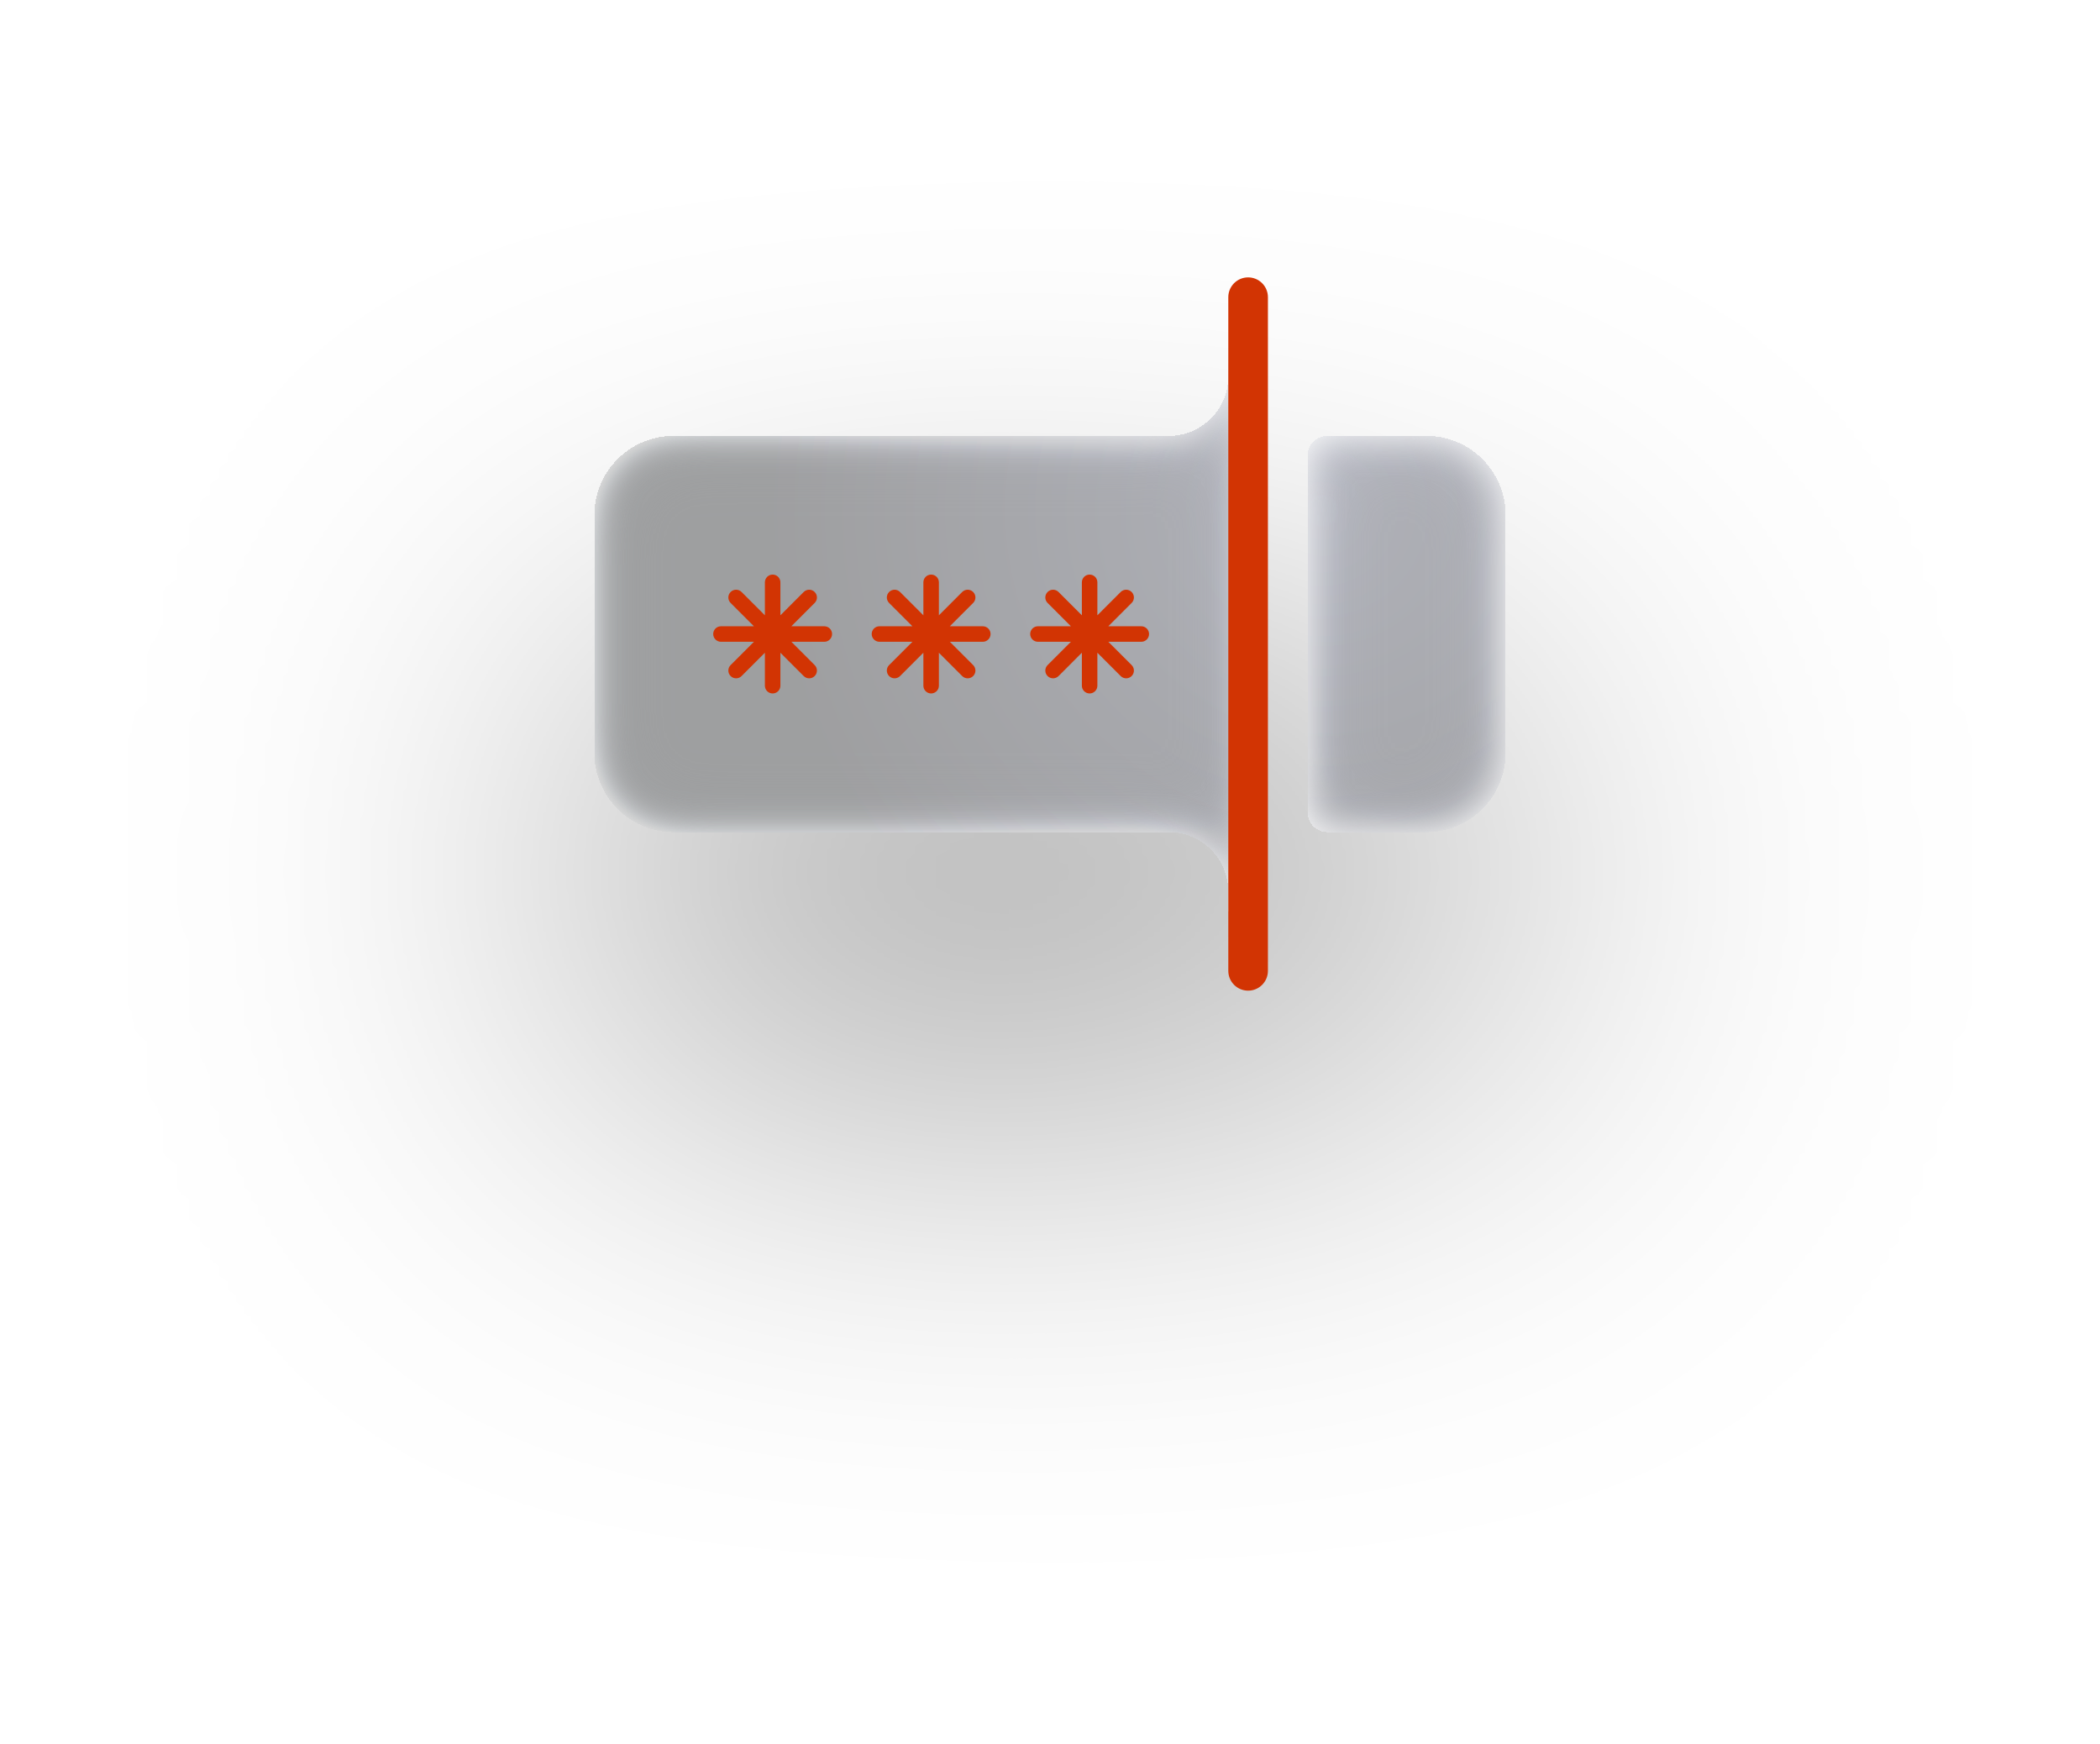
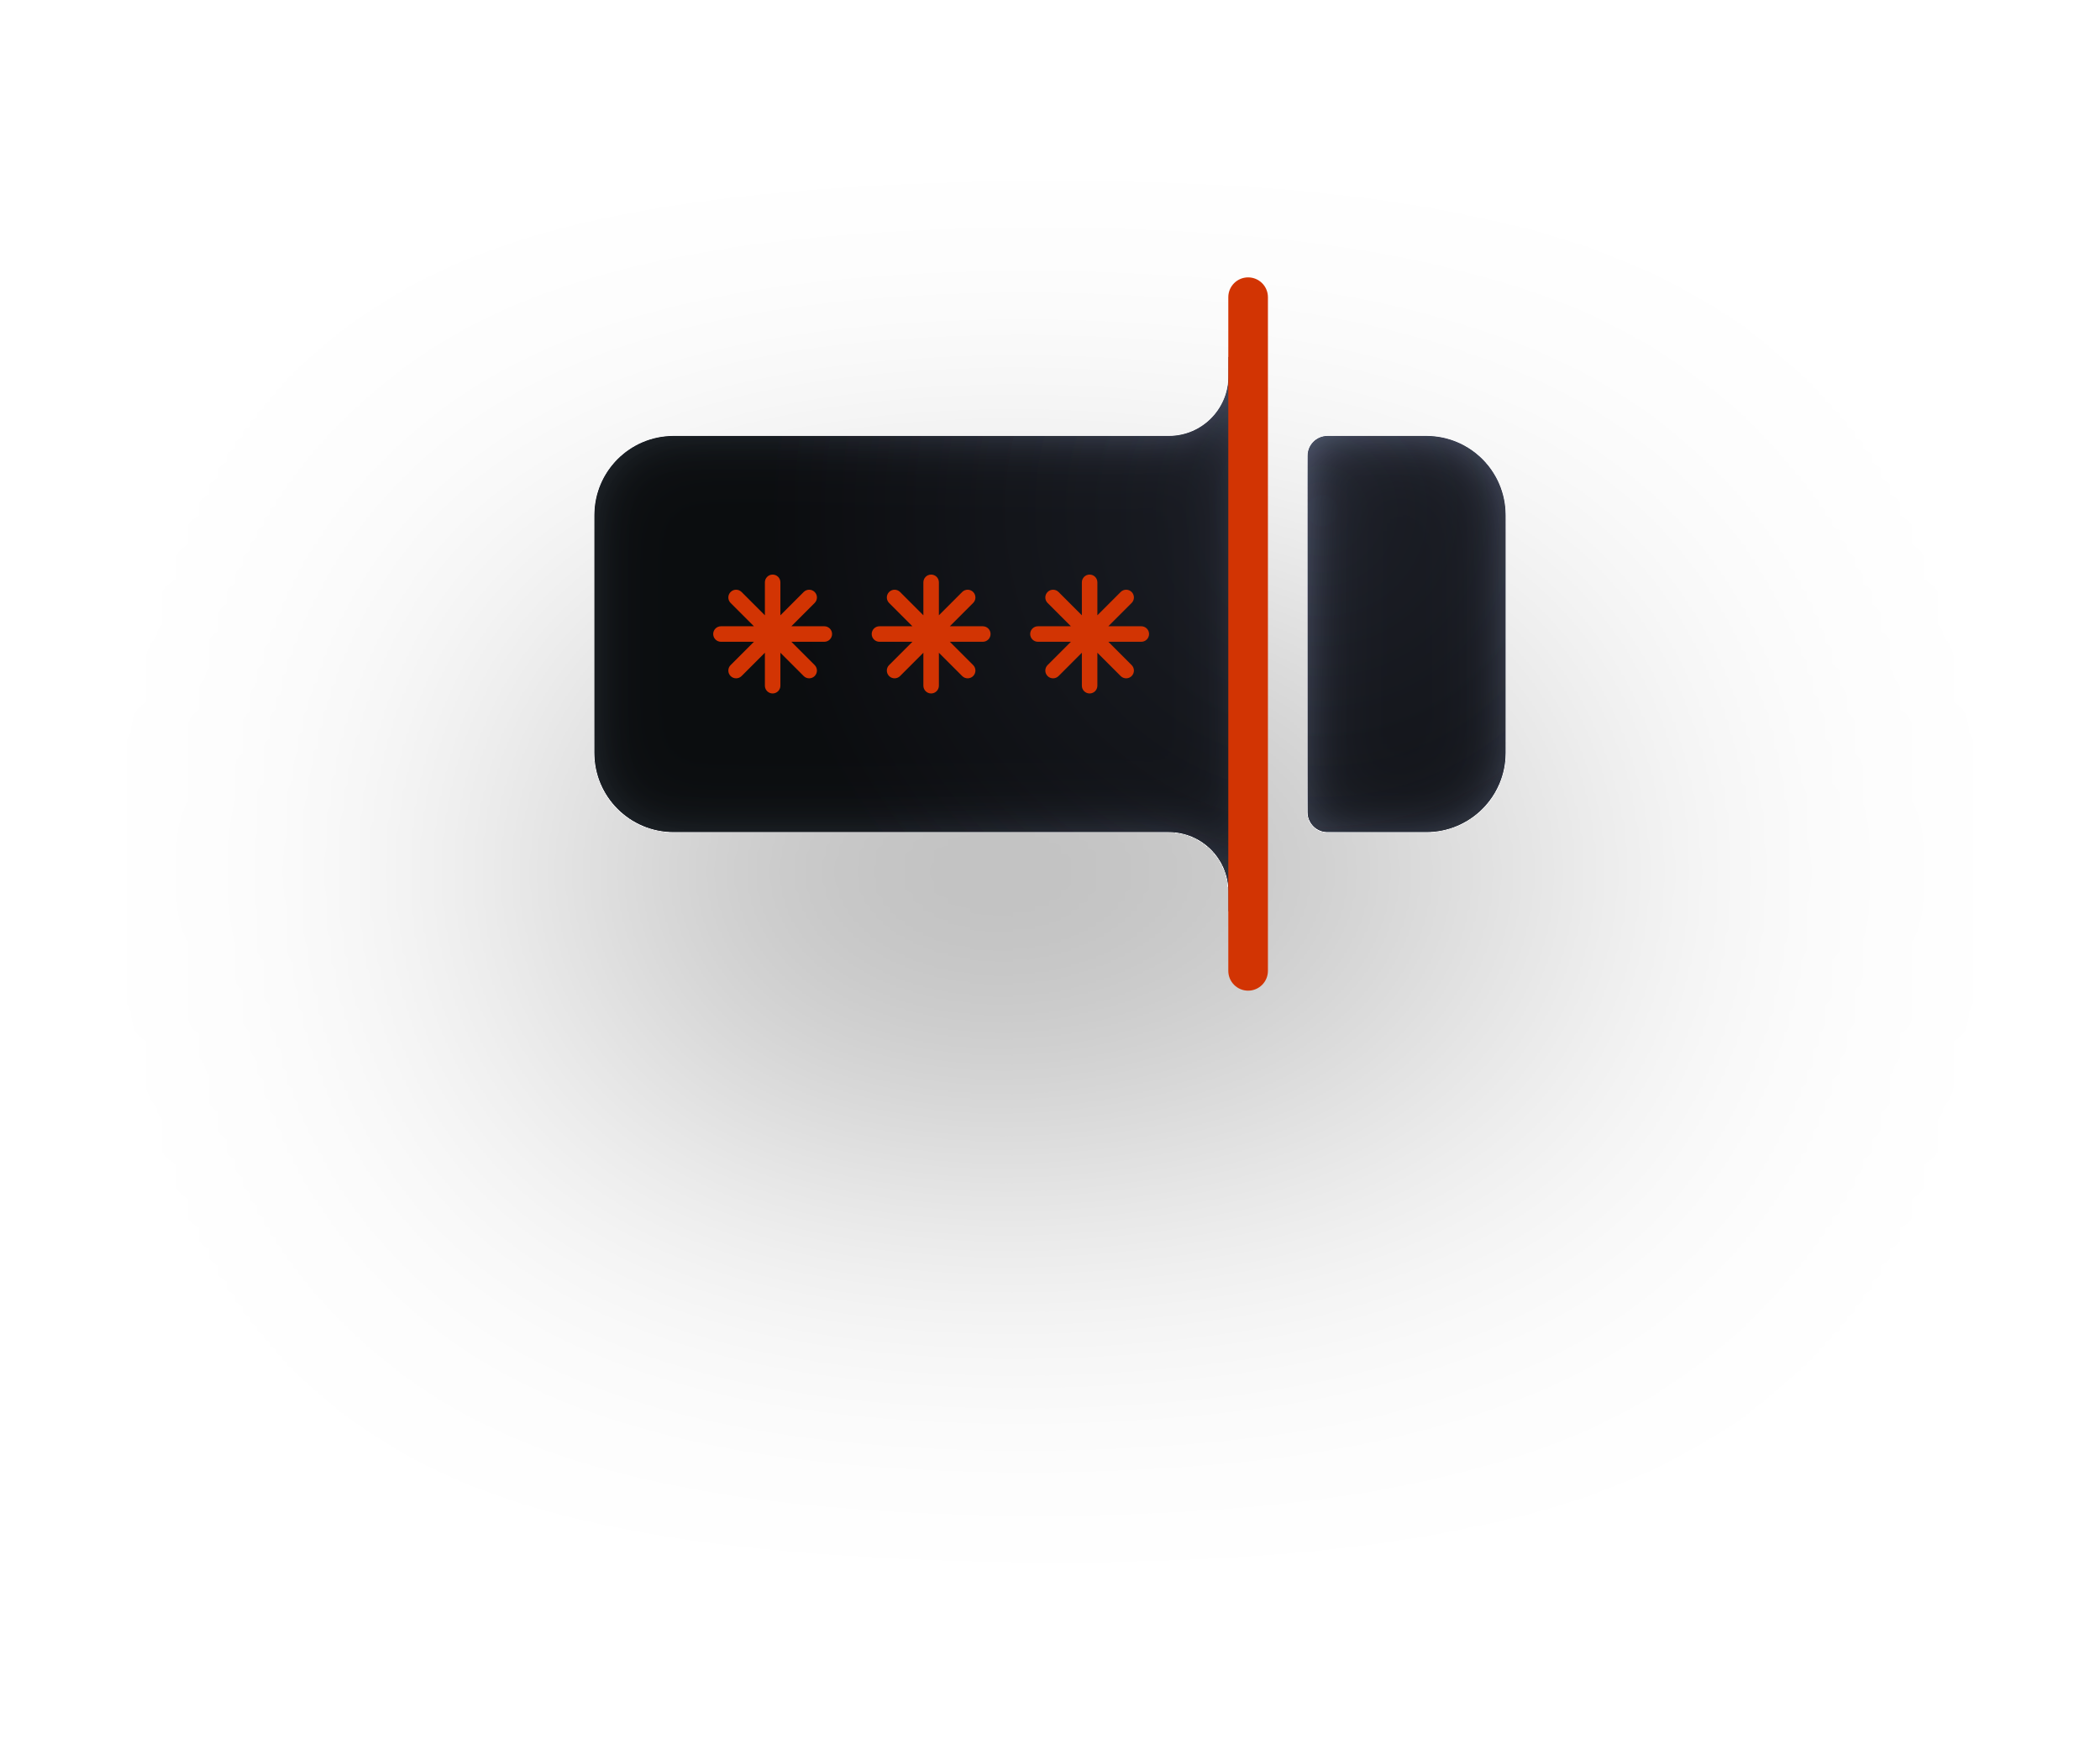
<svg xmlns="http://www.w3.org/2000/svg" width="212" height="176" viewBox="0 0 212 176" fill="none">
  <g filter="url(#filter0_dii_2634_20474)">
-     <path d="M124 36H126V92H124V90C124 86.686 121.314 84 118 84H68C63.582 84 60 80.418 60 76V52C60 47.582 63.582 44 68 44H118C121.314 44 124 41.314 124 38V36Z" fill="url(#paint0_radial_2634_20474)" fill-opacity="0.4" shape-rendering="crispEdges" />
-     <path d="M134 44C132.895 44 132 44.895 132 46V82C132 83.105 132.895 84 134 84H144C148.418 84 152 80.418 152 76V52C152 47.582 148.418 44 144 44H134Z" fill="url(#paint1_radial_2634_20474)" fill-opacity="0.4" shape-rendering="crispEdges" />
+     <path d="M124 36H126V92H124V90C124 86.686 121.314 84 118 84H68C63.582 84 60 80.418 60 76V52C60 47.582 63.582 44 68 44H118C121.314 44 124 41.314 124 38V36Z" fill="#0A0B0E" />
+     <path d="M124 36H126V92H124V90C124 86.686 121.314 84 118 84H68C63.582 84 60 80.418 60 76V52C60 47.582 63.582 44 68 44H118C121.314 44 124 41.314 124 38V36Z" fill="url(#paint0_radial_2634_20474)" fill-opacity="0.4" />
+     <path d="M134 44C132.895 44 132 44.895 132 46V82C132 83.105 132.895 84 134 84H144C148.418 84 152 80.418 152 76V52C152 47.582 148.418 44 144 44H134Z" fill="#0A0B0E" />
+     <path d="M134 44C132.895 44 132 44.895 132 46V82C132 83.105 132.895 84 134 84H144C148.418 84 152 80.418 152 76V52C152 47.582 148.418 44 144 44H134Z" fill="url(#paint1_radial_2634_20474)" fill-opacity="0.4" />
  </g>
  <path d="M78.783 58.783C78.783 58.35 78.432 58 78 58C77.568 58 77.217 58.35 77.217 58.783V62.111L74.864 59.758C74.558 59.452 74.062 59.452 73.757 59.758C73.451 60.063 73.451 60.559 73.757 60.864L76.11 63.217H72.783C72.35 63.217 72 63.568 72 64C72 64.432 72.35 64.783 72.783 64.783H76.11L73.757 67.136C73.451 67.442 73.451 67.937 73.757 68.243C74.063 68.548 74.558 68.548 74.864 68.243L77.217 65.889V69.217C77.217 69.65 77.568 70 78 70C78.432 70 78.783 69.65 78.783 69.217V65.89L81.135 68.243C81.441 68.548 81.936 68.548 82.242 68.243C82.548 67.937 82.548 67.442 82.242 67.136L79.889 64.783H83.217C83.65 64.783 84 64.432 84 64C84 63.568 83.65 63.217 83.217 63.217H79.889L82.242 60.864C82.548 60.559 82.548 60.063 82.242 59.757C81.937 59.452 81.441 59.452 81.135 59.757L78.783 62.11V58.783Z" fill="#D23403" />
  <path d="M94.783 58.783C94.783 58.35 94.432 58 94 58C93.568 58 93.217 58.35 93.217 58.783V62.111L90.864 59.758C90.558 59.452 90.062 59.452 89.757 59.758C89.451 60.063 89.451 60.559 89.757 60.864L92.11 63.217H88.783C88.35 63.217 88 63.568 88 64C88 64.432 88.35 64.783 88.783 64.783H92.11L89.757 67.136C89.451 67.442 89.451 67.937 89.757 68.243C90.063 68.548 90.558 68.548 90.864 68.243L93.217 65.889V69.217C93.217 69.65 93.568 70 94 70C94.432 70 94.783 69.65 94.783 69.217V65.89L97.135 68.243C97.441 68.548 97.936 68.548 98.242 68.243C98.548 67.937 98.548 67.442 98.242 67.136L95.889 64.783H99.217C99.65 64.783 100 64.432 100 64C100 63.568 99.65 63.217 99.217 63.217H95.889L98.242 60.864C98.548 60.559 98.548 60.063 98.242 59.757C97.937 59.452 97.441 59.452 97.135 59.757L94.783 62.11V58.783Z" fill="#D23403" />
  <path d="M110.783 58.783C110.783 58.35 110.432 58 110 58C109.568 58 109.217 58.35 109.217 58.783V62.111L106.864 59.758C106.558 59.452 106.062 59.452 105.757 59.758C105.451 60.063 105.451 60.559 105.757 60.864L108.11 63.217H104.783C104.35 63.217 104 63.568 104 64C104 64.432 104.35 64.783 104.783 64.783H108.11L105.757 67.136C105.451 67.442 105.451 67.937 105.757 68.243C106.063 68.548 106.558 68.548 106.864 68.243L109.217 65.889V69.217C109.217 69.65 109.568 70 110 70C110.432 70 110.783 69.65 110.783 69.217V65.89L113.135 68.243C113.441 68.548 113.937 68.548 114.242 68.243C114.548 67.937 114.548 67.442 114.242 67.136L111.889 64.783H115.217C115.65 64.783 116 64.432 116 64C116 63.568 115.65 63.217 115.217 63.217H111.889L114.242 60.864C114.548 60.559 114.548 60.063 114.242 59.757C113.937 59.452 113.441 59.452 113.135 59.757L110.783 62.11V58.783Z" fill="#D23403" />
  <rect x="124" y="28" width="4" height="72" rx="2" fill="#D23403" />
  <defs>
    <filter id="filter0_dii_2634_20474" x="0" y="0" width="212" height="176" filterUnits="userSpaceOnUse" color-interpolation-filters="sRGB">
      <feFlood flood-opacity="0" result="BackgroundImageFix" />
      <feColorMatrix in="SourceAlpha" type="matrix" values="0 0 0 0 0 0 0 0 0 0 0 0 0 0 0 0 0 0 127 0" result="hardAlpha" />
      <feOffset dy="24" />
      <feGaussianBlur stdDeviation="30" />
      <feComposite in2="hardAlpha" operator="out" />
      <feColorMatrix type="matrix" values="0 0 0 0 0 0 0 0 0 0 0 0 0 0 0 0 0 0 0.4 0" />
      <feBlend mode="normal" in2="BackgroundImageFix" result="effect1_dropShadow_2634_20474" />
      <feBlend mode="normal" in="SourceGraphic" in2="effect1_dropShadow_2634_20474" result="shape" />
      <feColorMatrix in="SourceAlpha" type="matrix" values="0 0 0 0 0 0 0 0 0 0 0 0 0 0 0 0 0 0 127 0" result="hardAlpha" />
      <feOffset />
      <feGaussianBlur stdDeviation="4" />
      <feComposite in2="hardAlpha" operator="arithmetic" k2="-1" k3="1" />
      <feColorMatrix type="matrix" values="0 0 0 0 1 0 0 0 0 1 0 0 0 0 1 0 0 0 1 0" />
      <feBlend mode="overlay" in2="shape" result="effect2_innerShadow_2634_20474" />
      <feColorMatrix in="SourceAlpha" type="matrix" values="0 0 0 0 0 0 0 0 0 0 0 0 0 0 0 0 0 0 127 0" result="hardAlpha" />
      <feOffset />
      <feGaussianBlur stdDeviation="2" />
      <feComposite in2="hardAlpha" operator="arithmetic" k2="-1" k3="1" />
      <feColorMatrix type="matrix" values="0 0 0 0 1 0 0 0 0 1 0 0 0 0 1 0 0 0 1 0" />
      <feBlend mode="overlay" in2="effect2_innerShadow_2634_20474" result="effect3_innerShadow_2634_20474" />
    </filter>
    <radialGradient id="paint0_radial_2634_20474" cx="0" cy="0" r="1" gradientUnits="userSpaceOnUse" gradientTransform="translate(133.5 51.5) rotate(150.001) scale(56.0022 56.0022)">
      <stop stop-color="#383C4E" />
      <stop offset="1" stop-color="#0D0E12" />
    </radialGradient>
    <radialGradient id="paint1_radial_2634_20474" cx="0" cy="0" r="1" gradientUnits="userSpaceOnUse" gradientTransform="translate(133.5 51.5) rotate(150.001) scale(56.0022 56.0022)">
      <stop stop-color="#383C4E" />
      <stop offset="1" stop-color="#0D0E12" />
    </radialGradient>
  </defs>
</svg>
